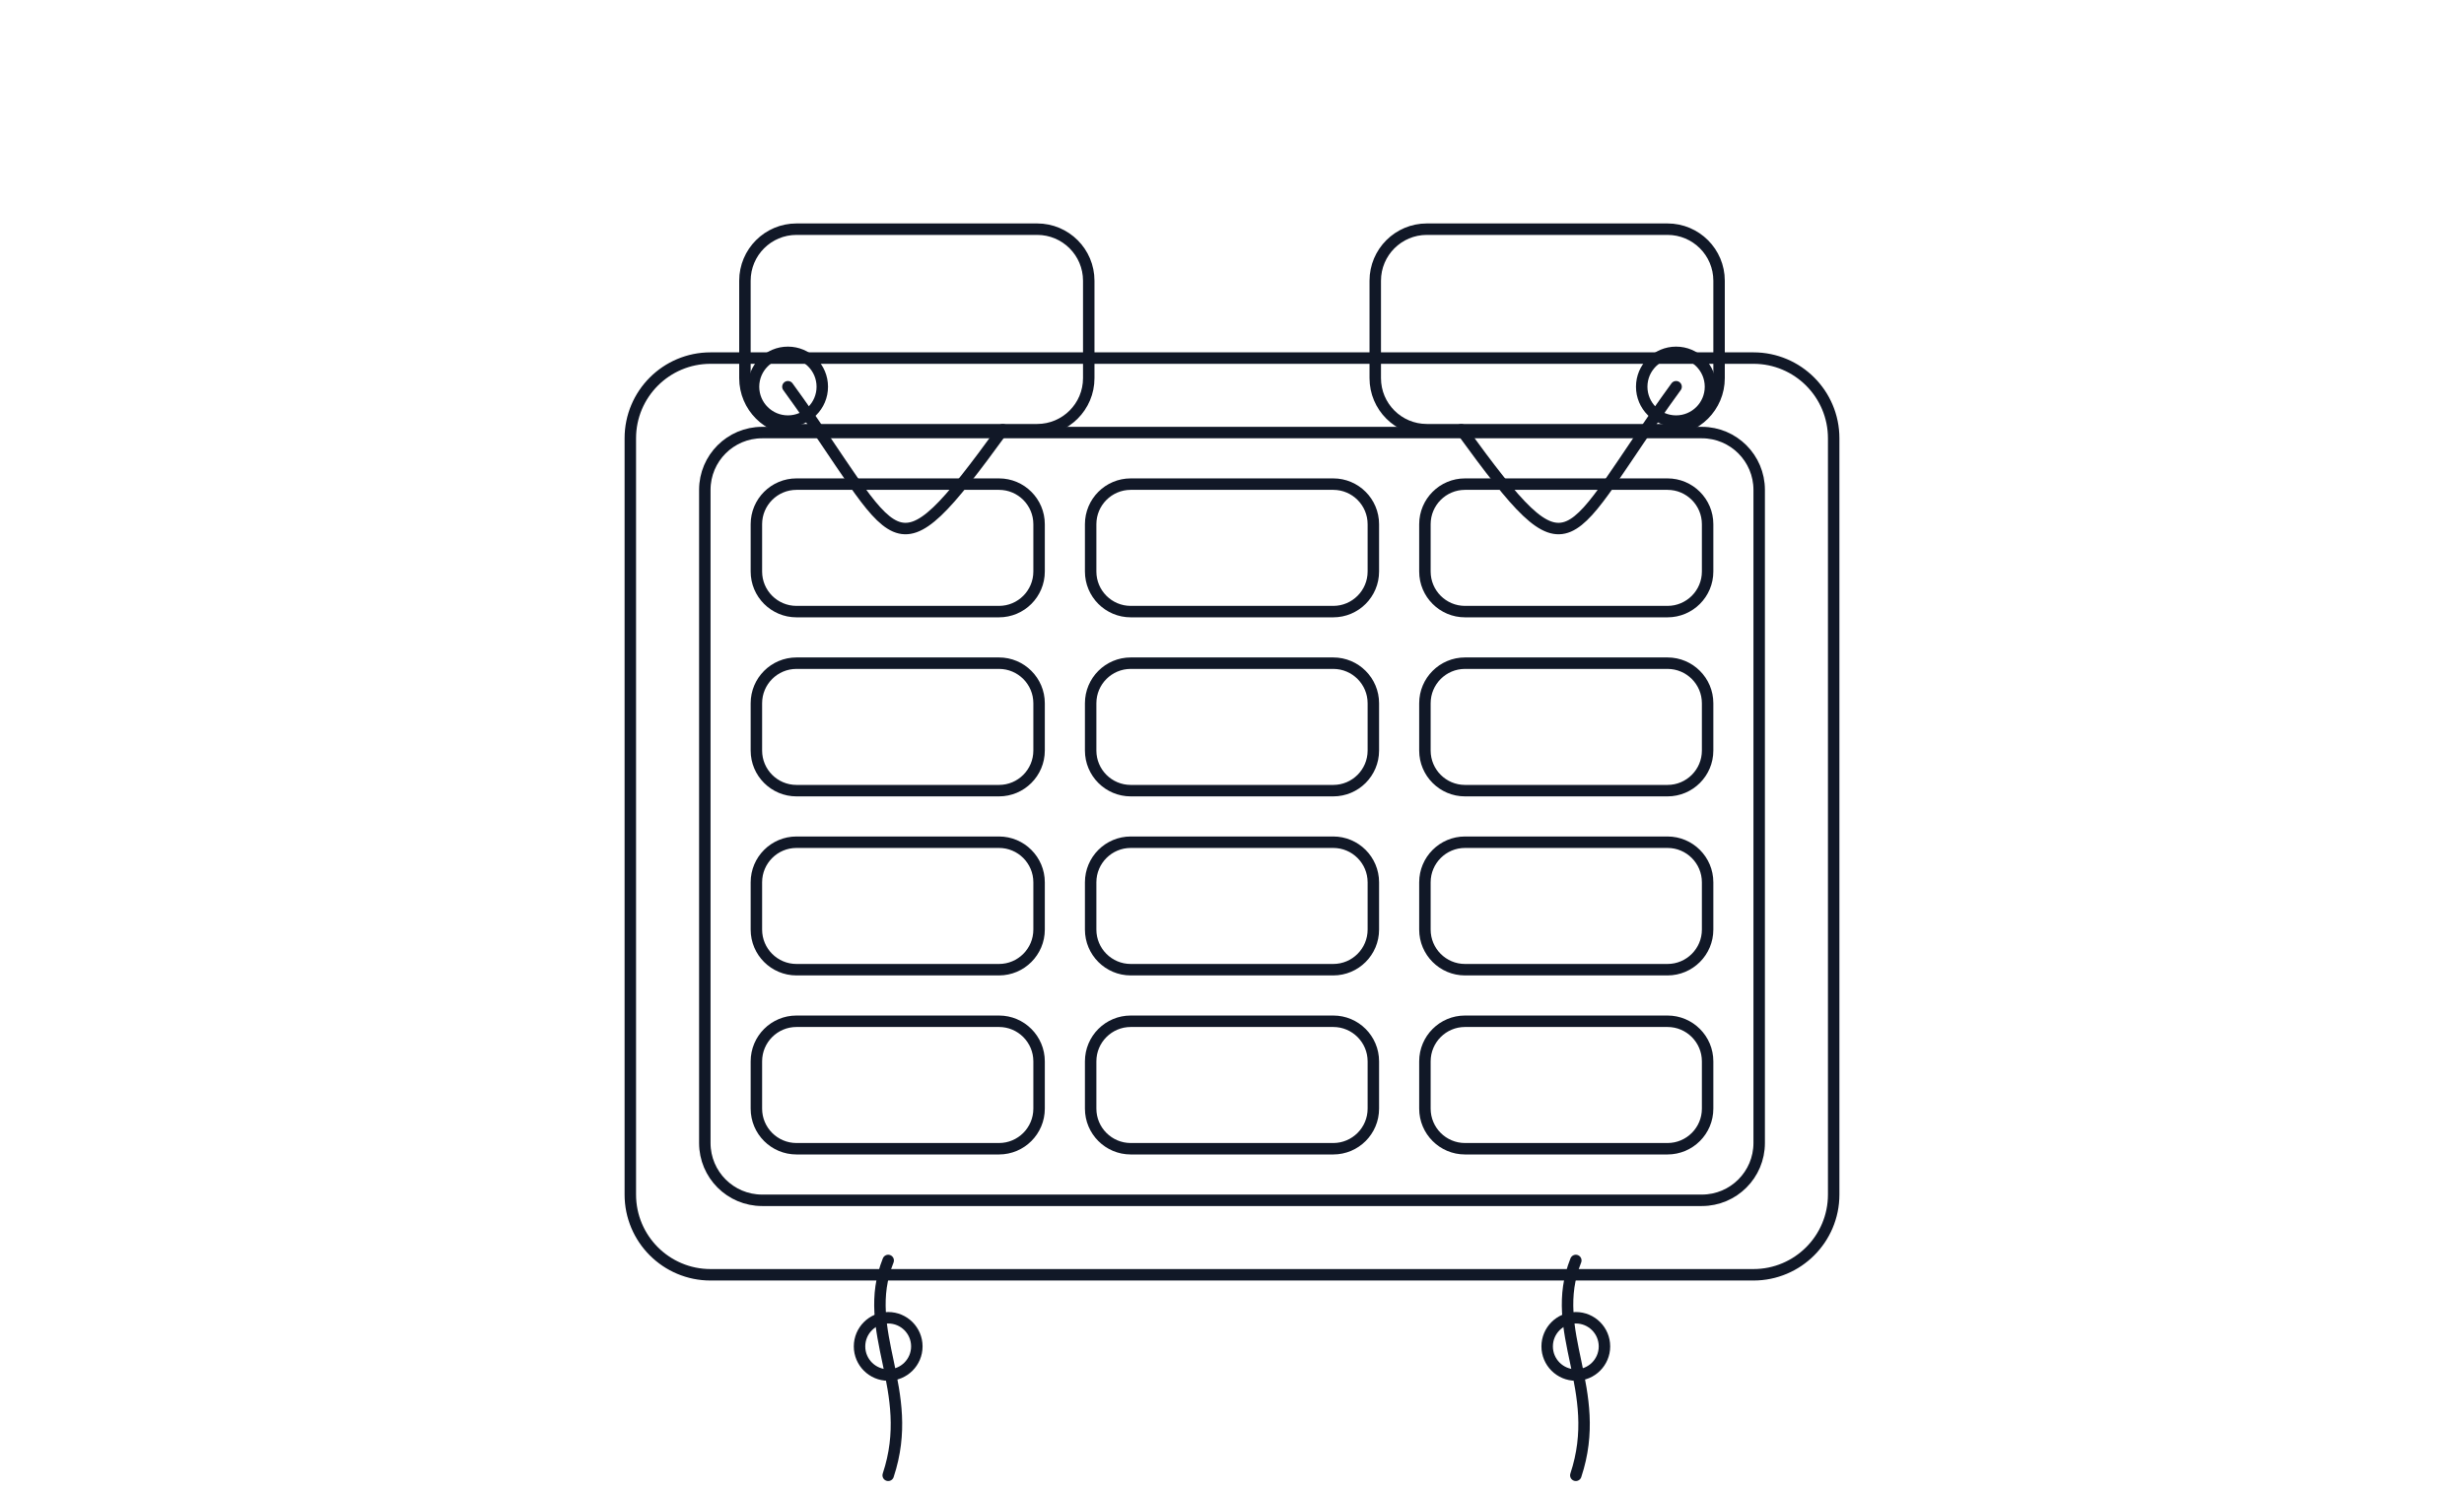
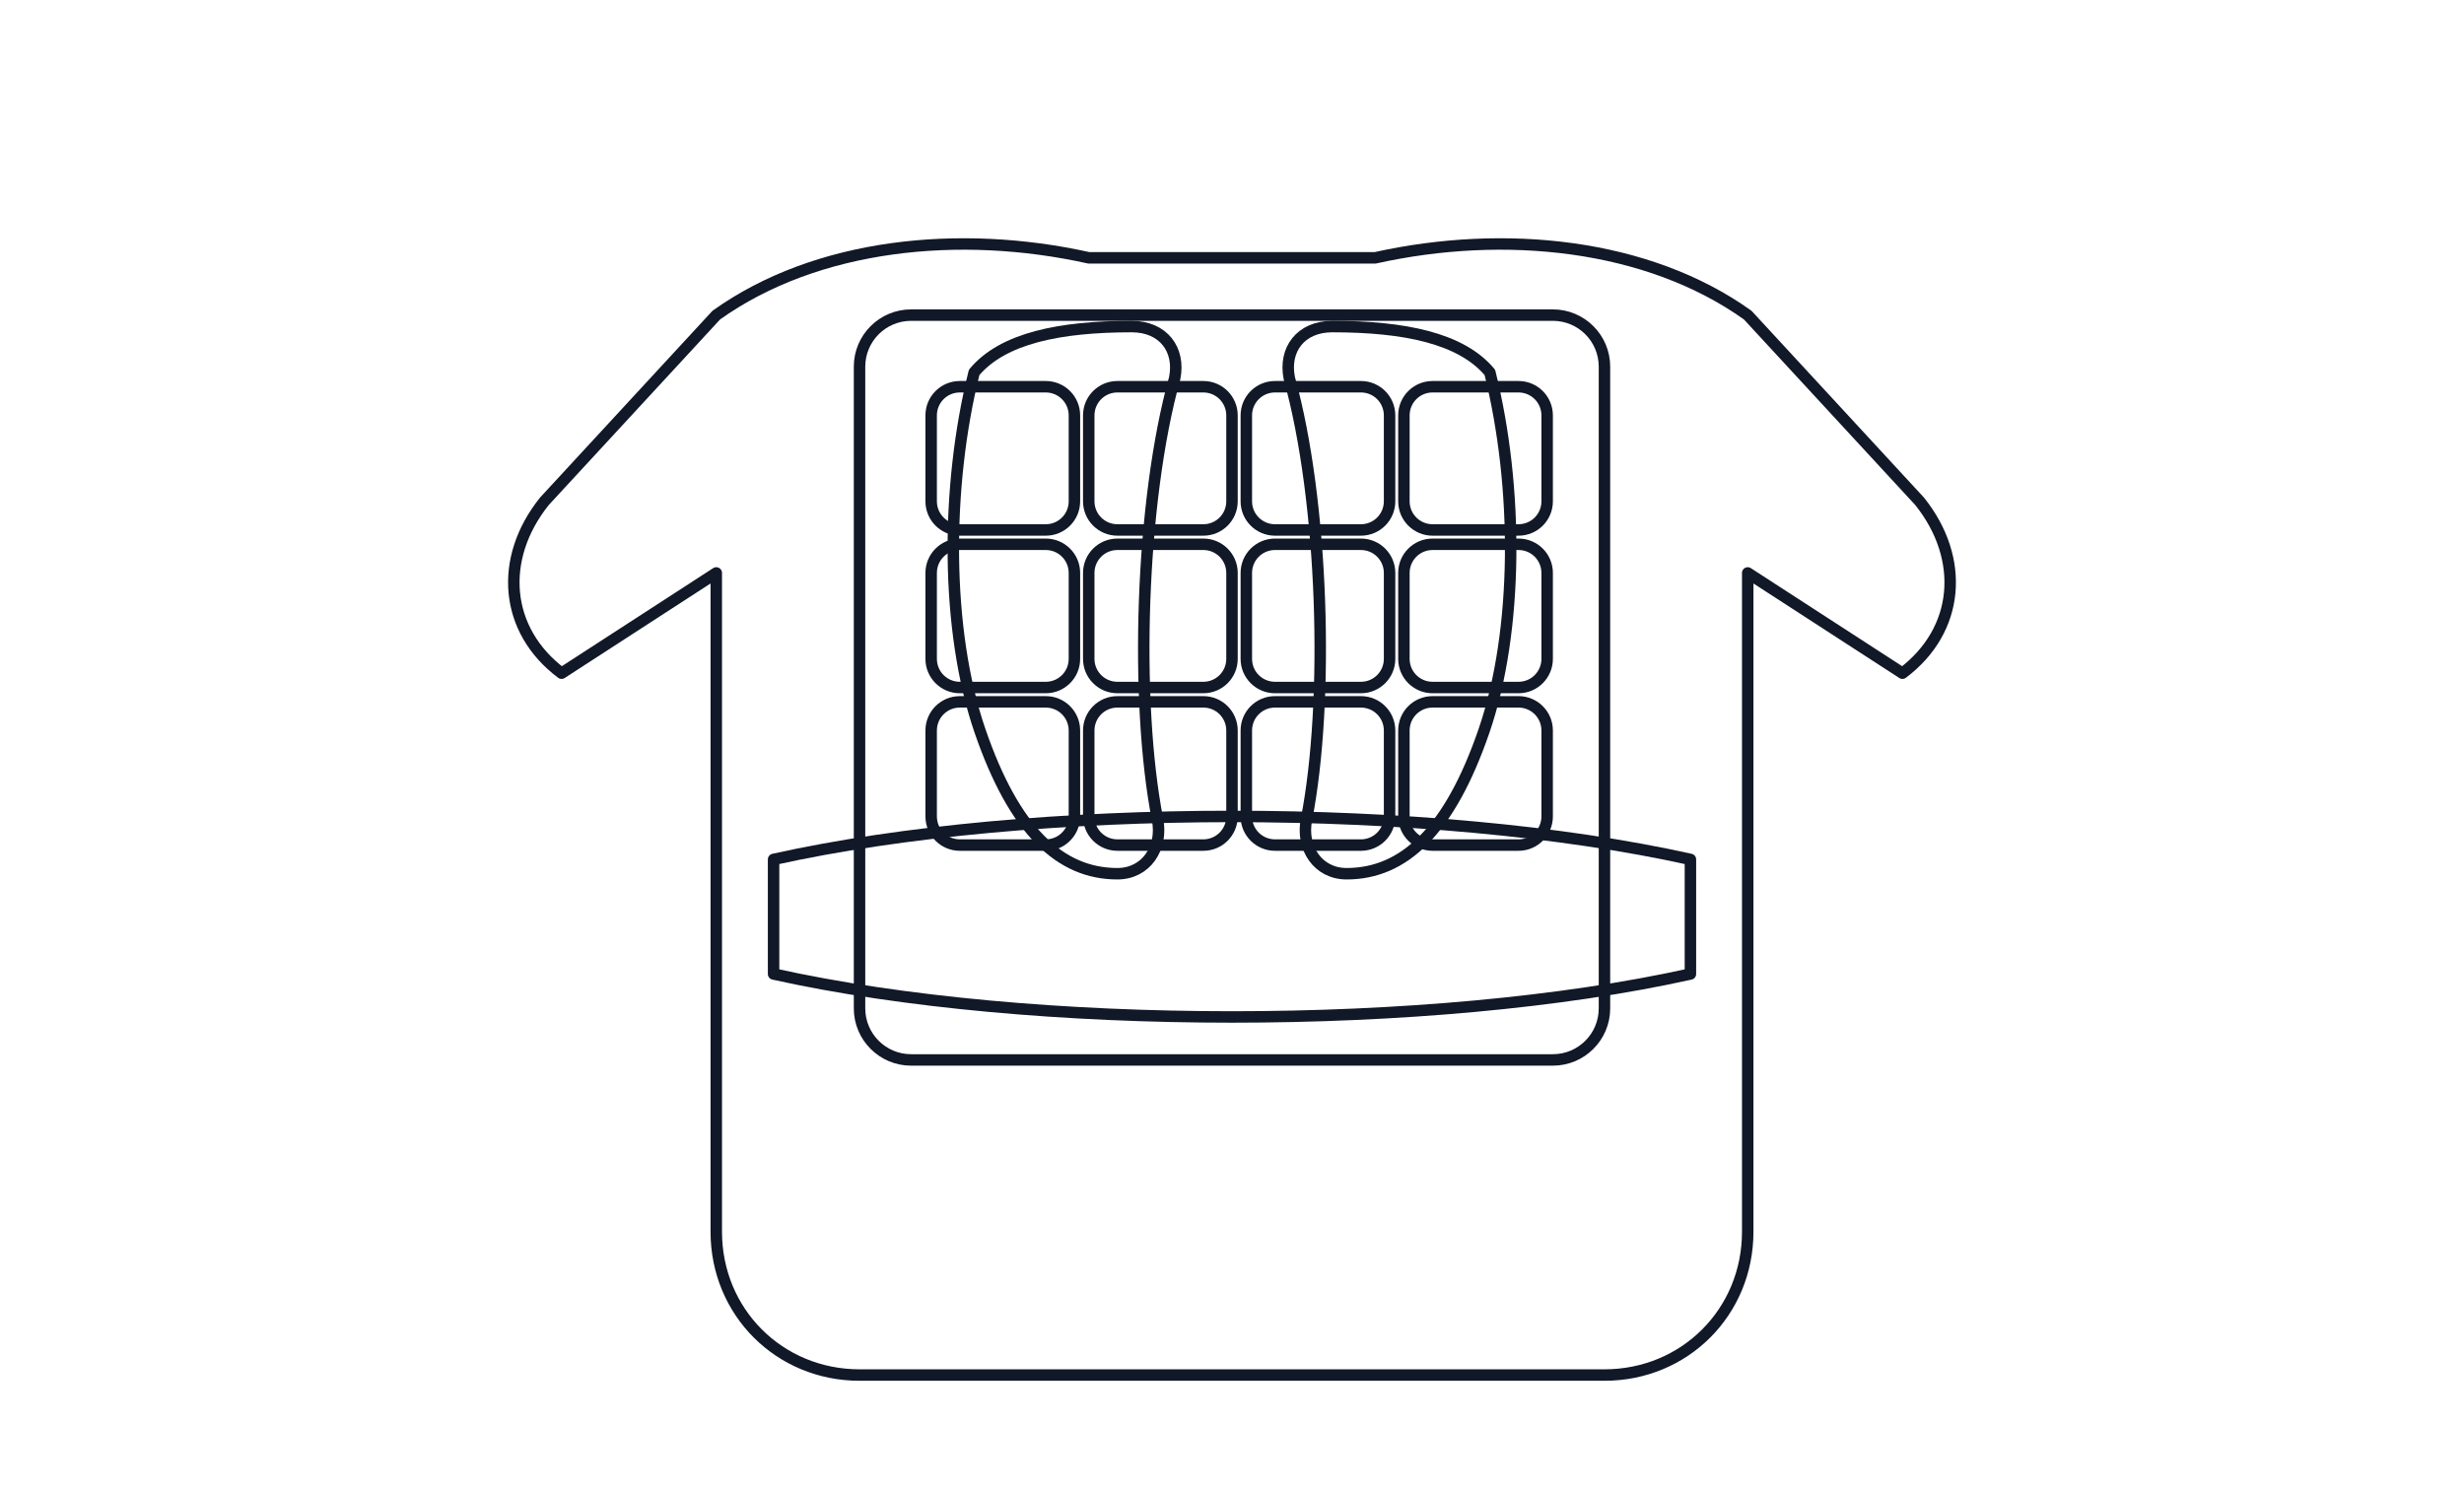
- <svg xmlns="http://www.w3.org/2000/svg" viewBox="0 0 860 520" width="860" height="520">
-   <g>
-     <rect fill="none" stroke="#111827" stroke-width="4" stroke-linecap="round" stroke-linejoin="round" data-id="l_strap" data-name="רצועה שמאל" x="260.0" y="80.0" width="120" height="70" rx="18" ry="18" />
-     <rect fill="none" stroke="#111827" stroke-width="4" stroke-linecap="round" stroke-linejoin="round" data-id="r_strap" data-name="רצועה ימין" x="480.0" y="80.0" width="120" height="70" rx="18" ry="18" />
-     <path fill="none" stroke="#111827" stroke-width="4" stroke-linecap="round" stroke-linejoin="round" data-id="chain_left" data-name="שרשרת שמאל" d="M 350.0,150.0 C 310.0,205.0 315.0,190.0 275.0,135.0" />
-     <path fill="none" stroke="#111827" stroke-width="4" stroke-linecap="round" stroke-linejoin="round" data-id="chain_right" data-name="שרשרת ימין" d="M 510.0,150.0 C 550.0,205.0 545.0,190.0 585.0,135.0" />
-     <circle fill="none" stroke="#111827" stroke-width="4" stroke-linecap="round" stroke-linejoin="round" data-id="ring_left" data-name="טבעת שמאל" cx="275.0" cy="135.0" r="12" />
-     <circle fill="none" stroke="#111827" stroke-width="4" stroke-linecap="round" stroke-linejoin="round" data-id="ring_right" data-name="טבעת ימין" cx="585.0" cy="135.0" r="12" />
-     <rect fill="none" stroke="#111827" stroke-width="4" stroke-linecap="round" stroke-linejoin="round" data-id="frame_outer" data-name="מסגרת חיצונית" x="220.0" y="125.0" width="420" height="320" rx="28" ry="28" />
-     <rect fill="none" stroke="#111827" stroke-width="4" stroke-linecap="round" stroke-linejoin="round" data-id="panel_inner" data-name="לוח פנימי" x="246.0" y="151.0" width="368" height="268" rx="20" ry="20" />
-     <rect fill="none" stroke="#111827" stroke-width="4" stroke-linecap="round" stroke-linejoin="round" data-id="stone_1" data-name="אבן 1" x="264.0" y="169.0" width="98.667" height="44.5" rx="14" ry="14" />
-     <rect fill="none" stroke="#111827" stroke-width="4" stroke-linecap="round" stroke-linejoin="round" data-id="stone_2" data-name="אבן 2" x="380.667" y="169.0" width="98.667" height="44.5" rx="14" ry="14" />
-     <rect fill="none" stroke="#111827" stroke-width="4" stroke-linecap="round" stroke-linejoin="round" data-id="stone_3" data-name="אבן 3" x="497.333" y="169.0" width="98.667" height="44.5" rx="14" ry="14" />
-     <rect fill="none" stroke="#111827" stroke-width="4" stroke-linecap="round" stroke-linejoin="round" data-id="stone_4" data-name="אבן 4" x="264.0" y="231.5" width="98.667" height="44.5" rx="14" ry="14" />
-     <rect fill="none" stroke="#111827" stroke-width="4" stroke-linecap="round" stroke-linejoin="round" data-id="stone_5" data-name="אבן 5" x="380.667" y="231.5" width="98.667" height="44.5" rx="14" ry="14" />
-     <rect fill="none" stroke="#111827" stroke-width="4" stroke-linecap="round" stroke-linejoin="round" data-id="stone_6" data-name="אבן 6" x="497.333" y="231.5" width="98.667" height="44.5" rx="14" ry="14" />
-     <rect fill="none" stroke="#111827" stroke-width="4" stroke-linecap="round" stroke-linejoin="round" data-id="stone_7" data-name="אבן 7" x="264.0" y="294.0" width="98.667" height="44.5" rx="14" ry="14" />
-     <rect fill="none" stroke="#111827" stroke-width="4" stroke-linecap="round" stroke-linejoin="round" data-id="stone_8" data-name="אבן 8" x="380.667" y="294.0" width="98.667" height="44.5" rx="14" ry="14" />
-     <rect fill="none" stroke="#111827" stroke-width="4" stroke-linecap="round" stroke-linejoin="round" data-id="stone_9" data-name="אבן 9" x="497.333" y="294.0" width="98.667" height="44.5" rx="14" ry="14" />
-     <rect fill="none" stroke="#111827" stroke-width="4" stroke-linecap="round" stroke-linejoin="round" data-id="stone_10" data-name="אבן 10" x="264.0" y="356.5" width="98.667" height="44.5" rx="14" ry="14" />
-     <rect fill="none" stroke="#111827" stroke-width="4" stroke-linecap="round" stroke-linejoin="round" data-id="stone_11" data-name="אבן 11" x="380.667" y="356.5" width="98.667" height="44.5" rx="14" ry="14" />
-     <rect fill="none" stroke="#111827" stroke-width="4" stroke-linecap="round" stroke-linejoin="round" data-id="stone_12" data-name="אבן 12" x="497.333" y="356.5" width="98.667" height="44.5" rx="14" ry="14" />
-     <path fill="none" stroke="#111827" stroke-width="4" stroke-linecap="round" stroke-linejoin="round" data-id="cord_1" data-name="פתיל שמאל" d="M 310,440.0 C 300,465.0 320,485.0 310,515.0" />
-     <circle fill="none" stroke="#111827" stroke-width="4" stroke-linecap="round" stroke-linejoin="round" data-id="knot_1" data-name="קשר שמאל" cx="310" cy="470.0" r="10" />
-     <path fill="none" stroke="#111827" stroke-width="4" stroke-linecap="round" stroke-linejoin="round" data-id="cord_2" data-name="פתיל ימין" d="M 550,440.0 C 540,465.0 560,485.0 550,515.0" />
-     <circle fill="none" stroke="#111827" stroke-width="4" stroke-linecap="round" stroke-linejoin="round" data-id="knot_2" data-name="קשר ימין" cx="550" cy="470.0" r="10" />
+ <svg xmlns="http://www.w3.org/2000/svg" viewBox="0 0 860 520">
+   <g stroke="#111827" fill="none" stroke-linecap="round" stroke-linejoin="round" stroke-width="4">
+     <path data-id="robe" data-name="גלימת הכהן" d="M250 110              C285 85, 335 80, 380 90              L480 90              C525 80, 575 85, 610 110              L670 175              C686 195, 684 220, 664 235              L610 200              L610 430              C610 458, 588 480, 560 480              L300 480              C272 480, 250 458, 250 430              L250 200              L196 235              C176 220, 174 195, 190 175              Z" />
+     <path data-id="belt" data-name="אבנט" d="M270 300              C360 280, 500 280, 590 300              L590 340              C500 360, 360 360, 270 340              Z" />
+     <path data-id="strap-left" data-name="רצועה שמאלית" d="M340 130              C330 170, 330 220, 342 255              C354 290, 370 305, 390 305              C400 305, 406 296, 404 286              C396 245, 398 175, 410 132              C412 122, 406 114, 395 114              C370 114, 350 118, 340 130              Z" />
+     <path data-id="strap-right" data-name="רצועה ימנית" d="M520 130              C530 170, 530 220, 518 255              C506 290, 490 305, 470 305              C460 305, 454 296, 456 286              C464 245, 462 175, 450 132              C448 122, 454 114, 465 114              C490 114, 510 118, 520 130              Z" />
+     <rect data-id="bp-frame" data-name="מסגרת החושן" x="300" y="110" width="260" height="260" rx="18" />
+     <rect data-id="stone-01" data-name="אבן 1" x="325" y="135" width="50" height="50" rx="10" />
+     <rect data-id="stone-02" data-name="אבן 2" x="380" y="135" width="50" height="50" rx="10" />
+     <rect data-id="stone-03" data-name="אבן 3" x="435" y="135" width="50" height="50" rx="10" />
+     <rect data-id="stone-04" data-name="אבן 4" x="490" y="135" width="50" height="50" rx="10" />
+     <rect data-id="stone-05" data-name="אבן 5" x="325" y="190" width="50" height="50" rx="10" />
+     <rect data-id="stone-06" data-name="אבן 6" x="380" y="190" width="50" height="50" rx="10" />
+     <rect data-id="stone-07" data-name="אבן 7" x="435" y="190" width="50" height="50" rx="10" />
+     <rect data-id="stone-08" data-name="אבן 8" x="490" y="190" width="50" height="50" rx="10" />
+     <rect data-id="stone-09" data-name="אבן 9" x="325" y="245" width="50" height="50" rx="10" />
+     <rect data-id="stone-10" data-name="אבן 10" x="380" y="245" width="50" height="50" rx="10" />
+     <rect data-id="stone-11" data-name="אבן 11" x="435" y="245" width="50" height="50" rx="10" />
+     <rect data-id="stone-12" data-name="אבן 12" x="490" y="245" width="50" height="50" rx="10" />
  </g>
</svg>
